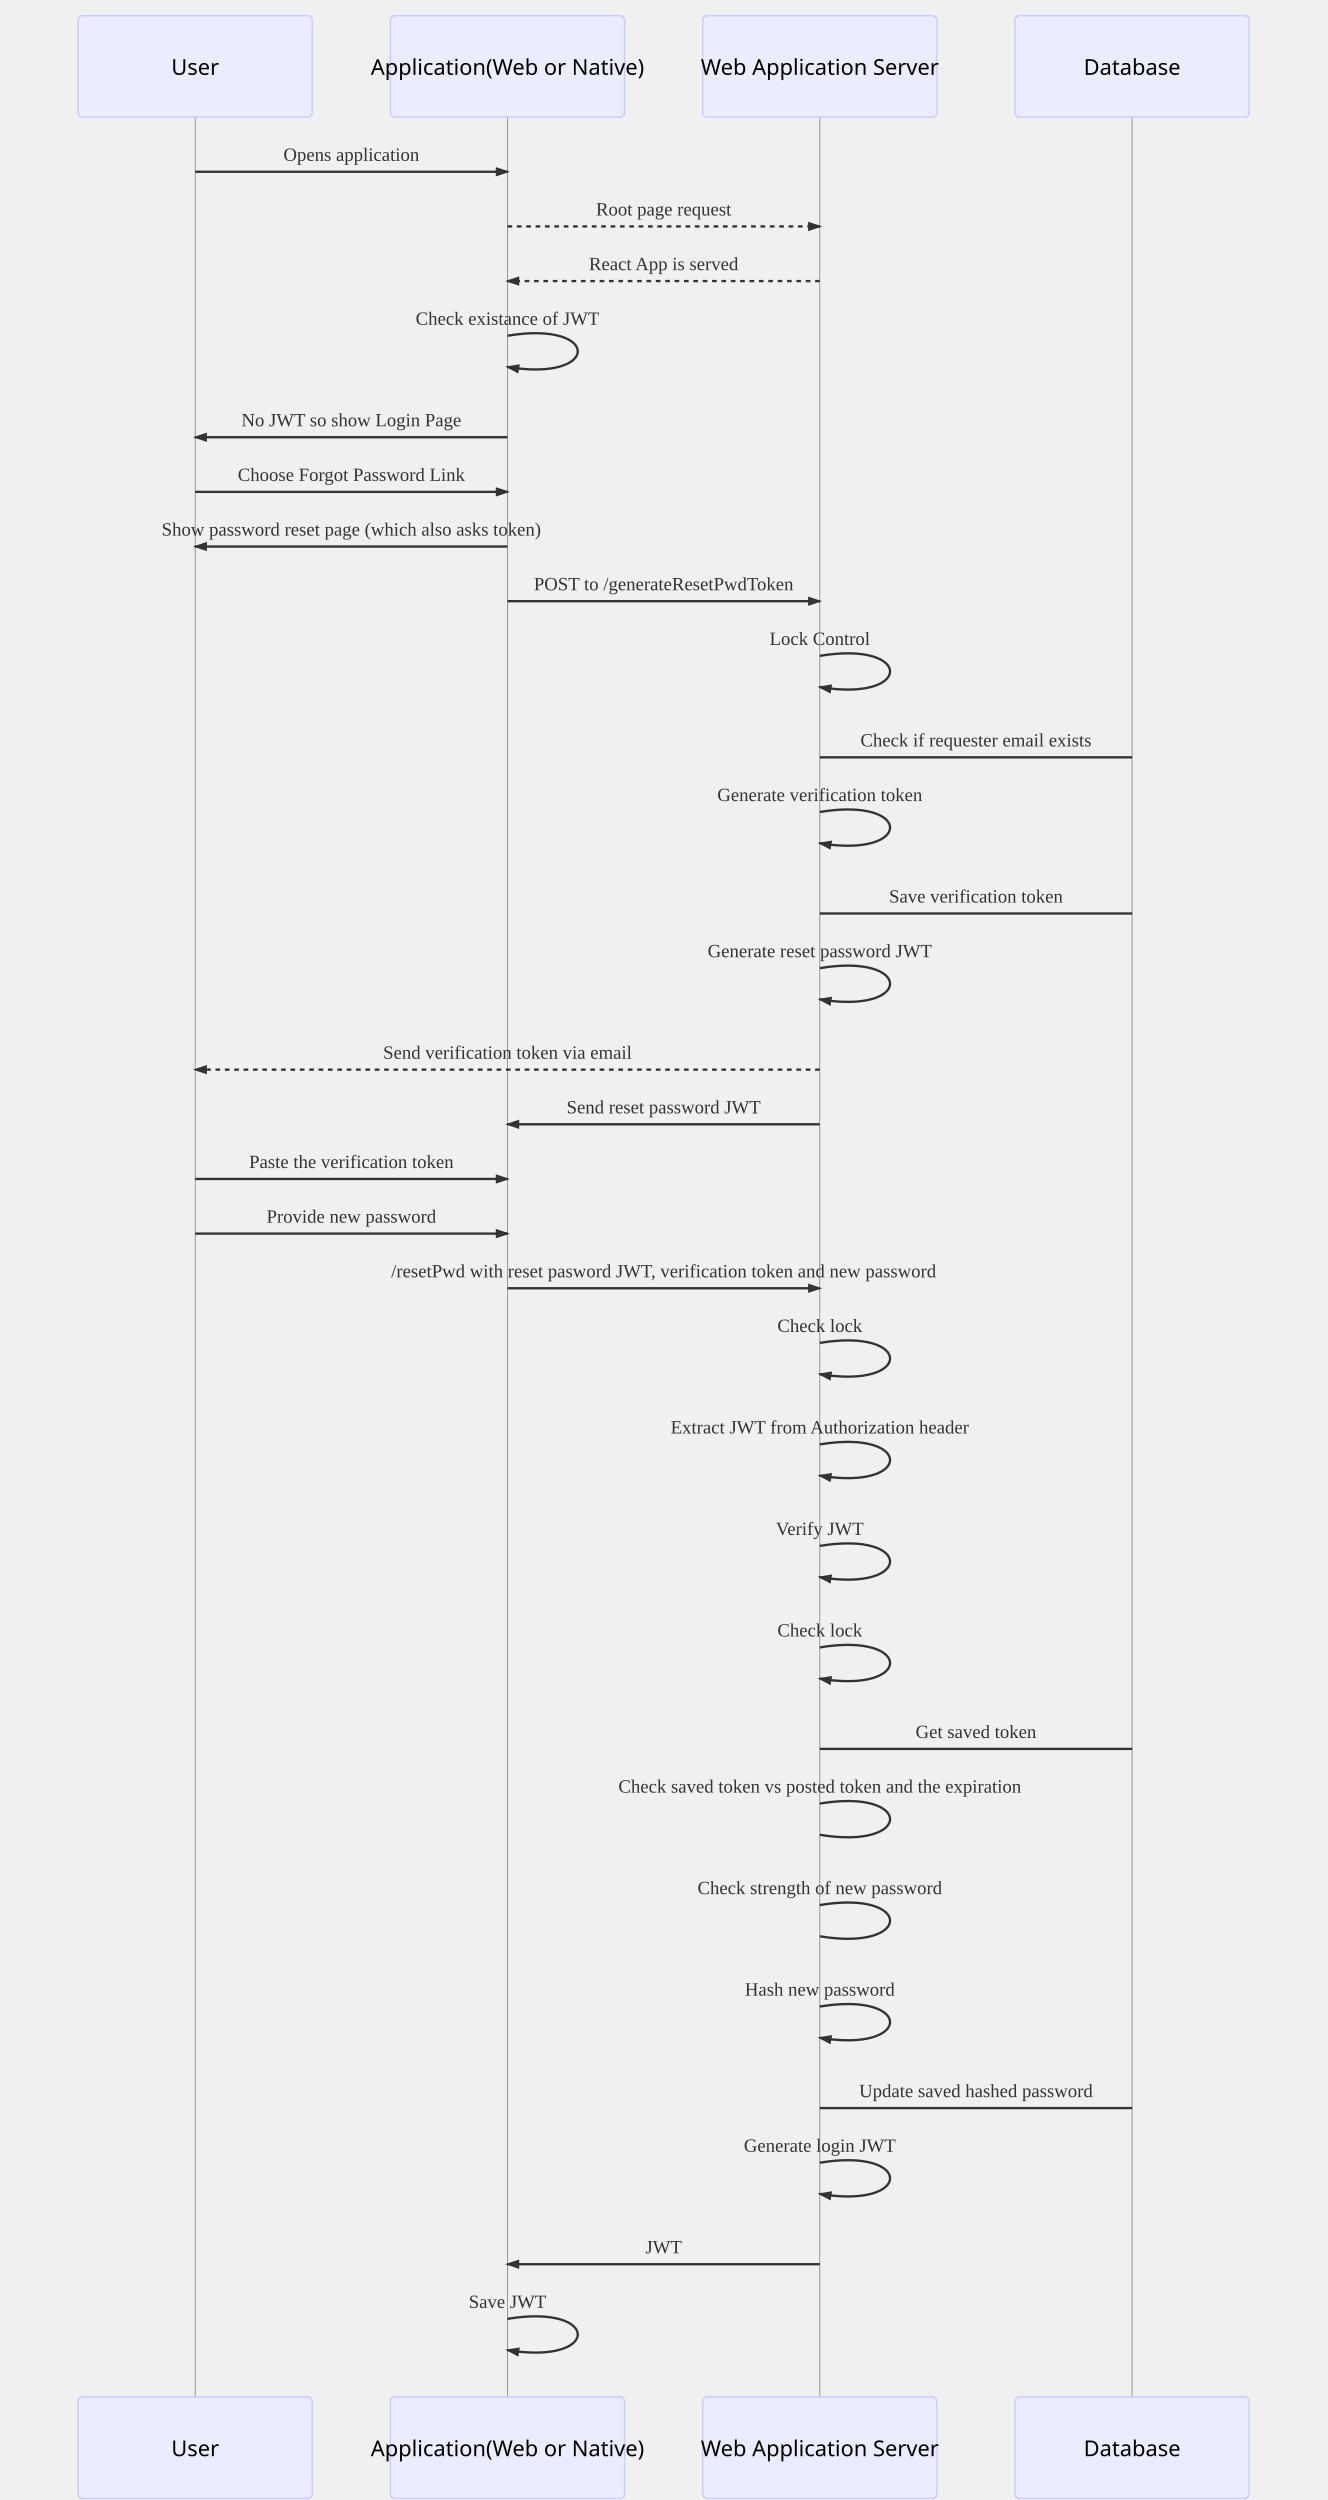
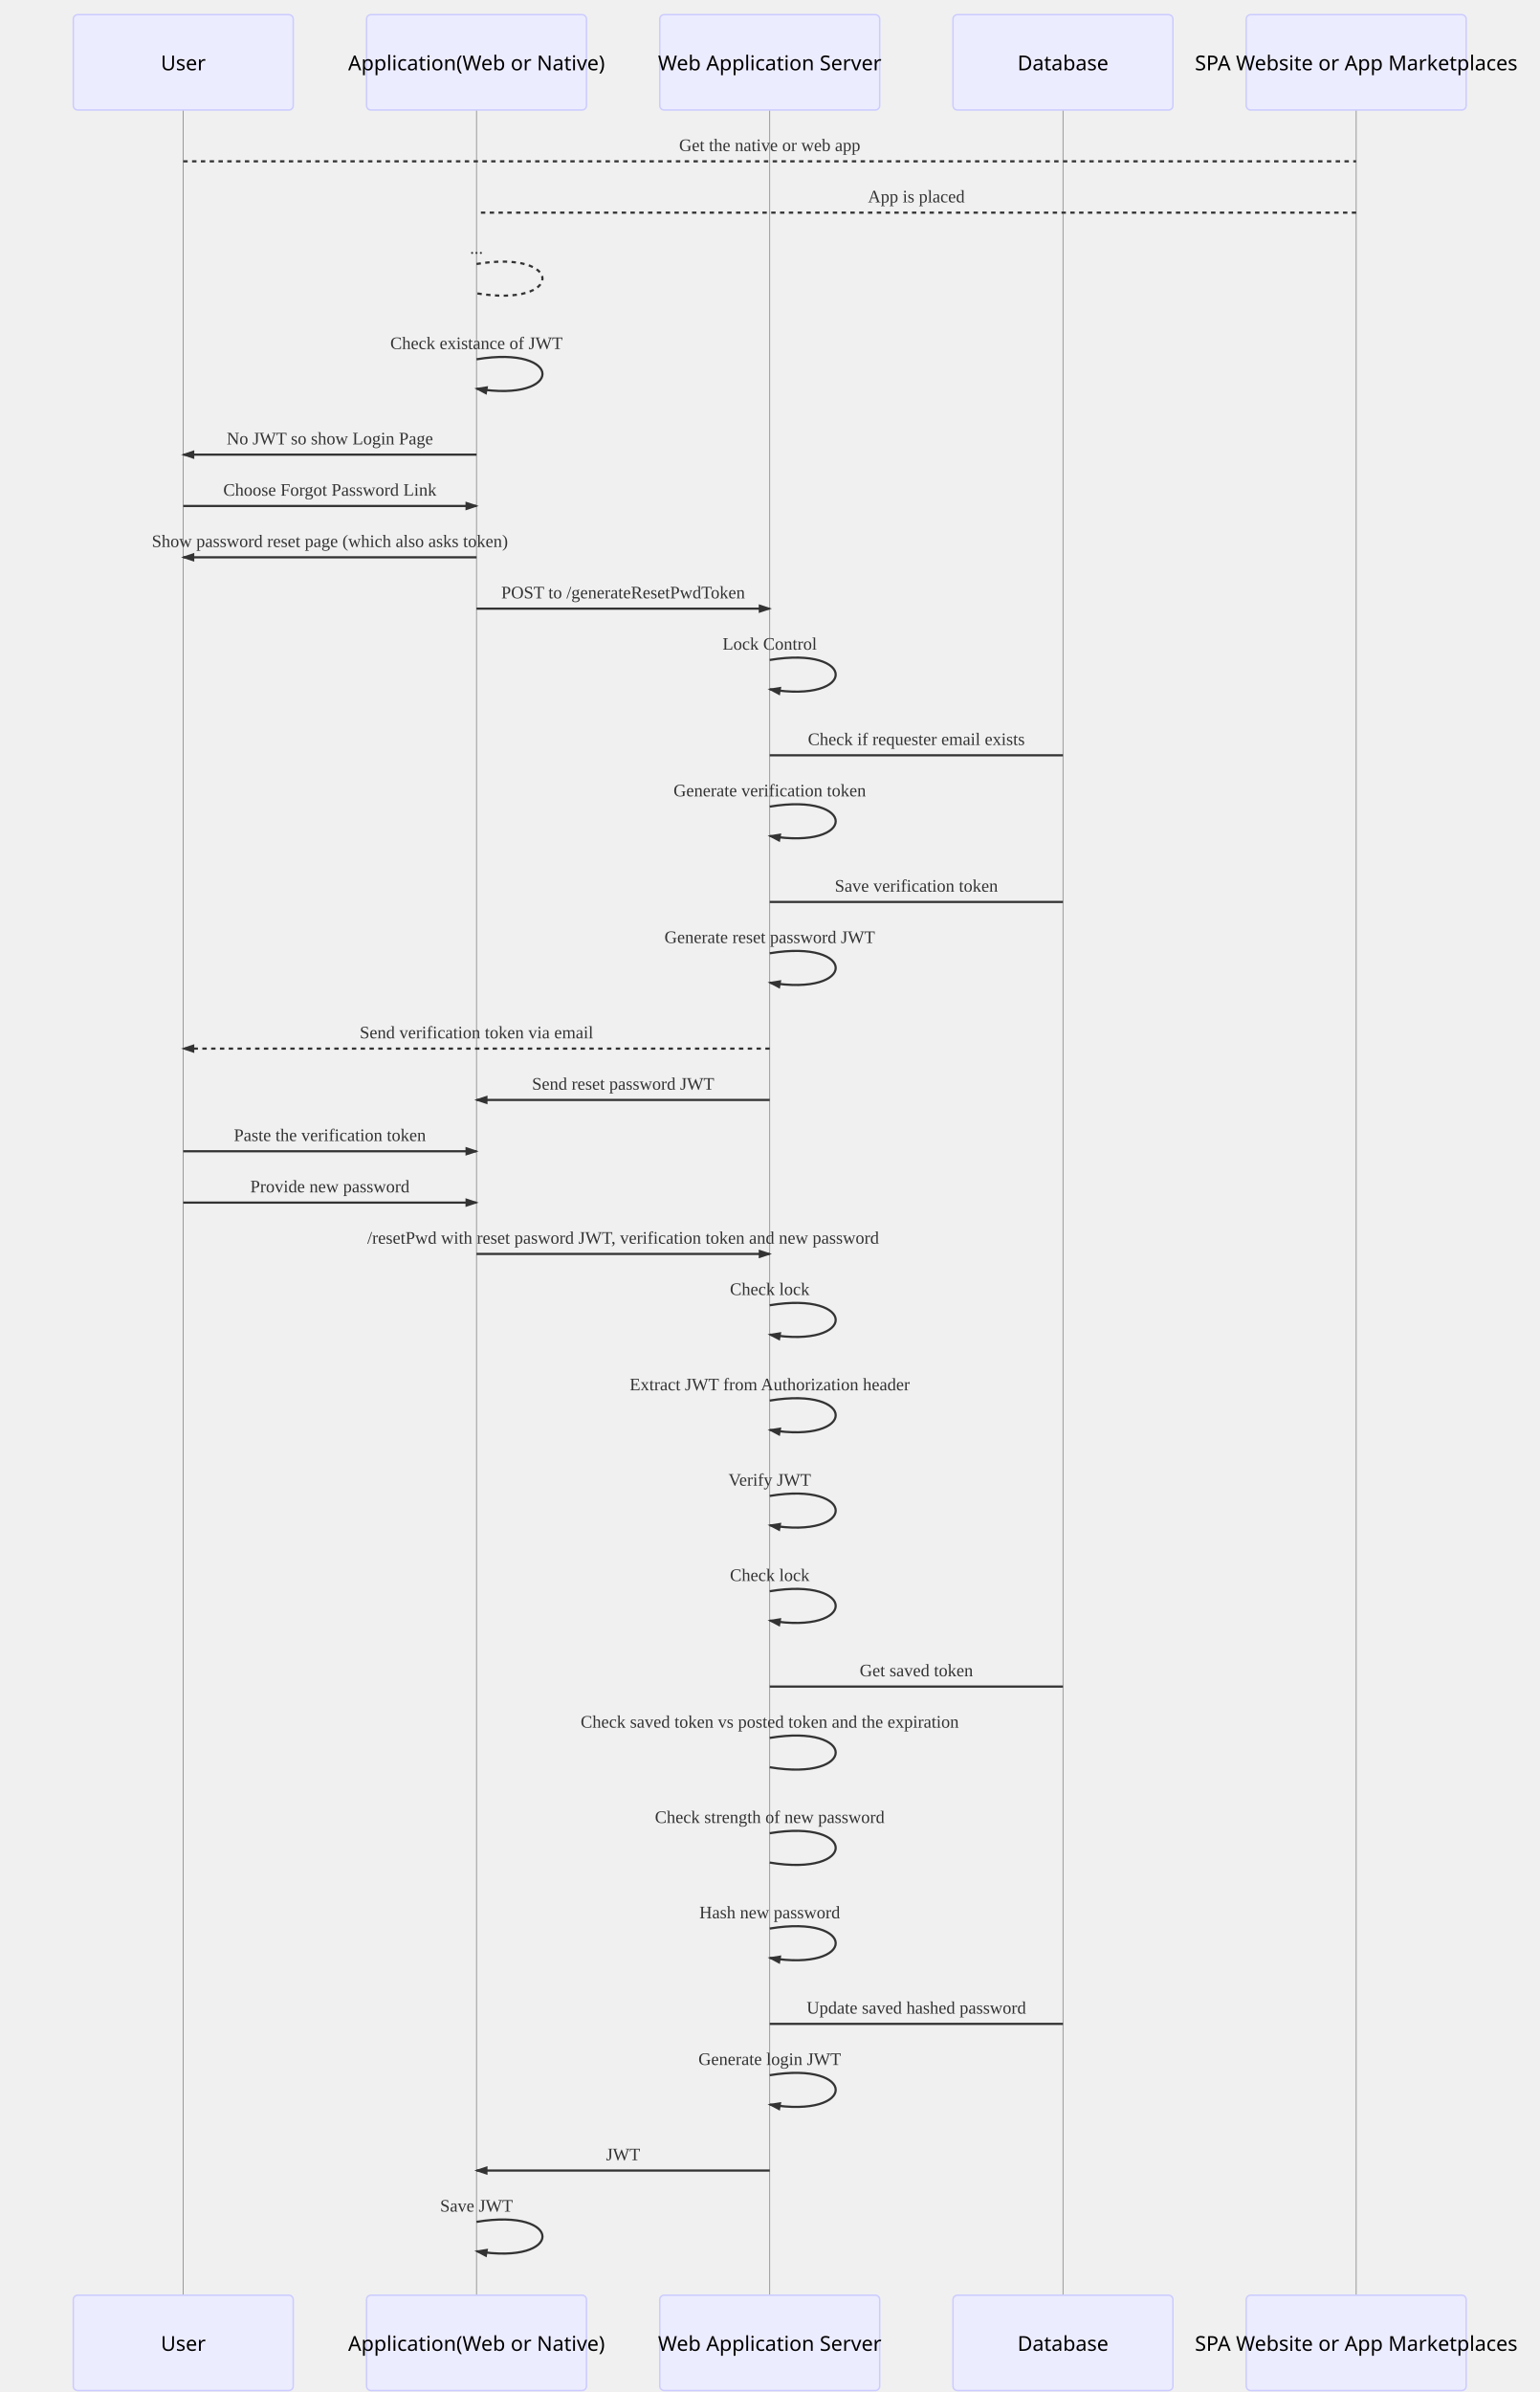
- <svg xmlns="http://www.w3.org/2000/svg" id="mermaid-1548364271336" width="100%" height="100%" style="max-width:850px;" viewBox="-50 -10 850 1601">
+ <svg xmlns="http://www.w3.org/2000/svg" id="mermaid-1548409942494" width="100%" height="100%" style="max-width:1050px;" viewBox="-50 -10 1050 1631">
  <style>


- #mermaid-1548364271336 .label {
+ #mermaid-1548409942494 .label {
  font-family: 'trebuchet ms', verdana, arial;
  color: #333; }

- #mermaid-1548364271336 .node rect,
- #mermaid-1548364271336 .node circle,
- #mermaid-1548364271336 .node ellipse,
- #mermaid-1548364271336 .node polygon {
+ #mermaid-1548409942494 .node rect,
+ #mermaid-1548409942494 .node circle,
+ #mermaid-1548409942494 .node ellipse,
+ #mermaid-1548409942494 .node polygon {
  fill: #ECECFF;
  stroke: #9370DB;
  stroke-width: 1px; }

- #mermaid-1548364271336 .node.clickable {
+ #mermaid-1548409942494 .node.clickable {
  cursor: pointer; }

- #mermaid-1548364271336 .arrowheadPath {
+ #mermaid-1548409942494 .arrowheadPath {
  fill: #333333; }

- #mermaid-1548364271336 .edgePath .path {
+ #mermaid-1548409942494 .edgePath .path {
  stroke: #333333;
  stroke-width: 1.5px; }

- #mermaid-1548364271336 .edgeLabel {
+ #mermaid-1548409942494 .edgeLabel {
  background-color: #e8e8e8; }

- #mermaid-1548364271336 .cluster rect {
+ #mermaid-1548409942494 .cluster rect {
  fill: #ffffde !important;
  stroke: #aaaa33 !important;
  stroke-width: 1px !important; }

- #mermaid-1548364271336 .cluster text {
+ #mermaid-1548409942494 .cluster text {
  fill: #333; }

- #mermaid-1548364271336 div.mermaidTooltip {
+ #mermaid-1548409942494 div.mermaidTooltip {
  position: absolute;
  text-align: center;
  max-width: 200px;
  padding: 2px;
  font-family: 'trebuchet ms', verdana, arial;
  font-size: 12px;
  background: #ffffde;
  border: 1px solid #aaaa33;
  border-radius: 2px;
  pointer-events: none;
  z-index: 100; }

- #mermaid-1548364271336 .actor {
+ #mermaid-1548409942494 .actor {
  stroke: #CCCCFF;
  fill: #ECECFF; }

- #mermaid-1548364271336 text.actor {
+ #mermaid-1548409942494 text.actor {
  fill: black;
  stroke: none; }

- #mermaid-1548364271336 .actor-line {
+ #mermaid-1548409942494 .actor-line {
  stroke: grey; }

- #mermaid-1548364271336 .messageLine0 {
+ #mermaid-1548409942494 .messageLine0 {
  stroke-width: 1.5;
  stroke-dasharray: '2 2';
  stroke: #333; }

- #mermaid-1548364271336 .messageLine1 {
+ #mermaid-1548409942494 .messageLine1 {
  stroke-width: 1.5;
  stroke-dasharray: '2 2';
  stroke: #333; }

- #mermaid-1548364271336 #arrowhead {
+ #mermaid-1548409942494 #arrowhead {
  fill: #333; }

- #mermaid-1548364271336 #crosshead path {
+ #mermaid-1548409942494 #crosshead path {
  fill: #333 !important;
  stroke: #333 !important; }

- #mermaid-1548364271336 .messageText {
+ #mermaid-1548409942494 .messageText {
  fill: #333;
  stroke: none; }

- #mermaid-1548364271336 .labelBox {
+ #mermaid-1548409942494 .labelBox {
  stroke: #CCCCFF;
  fill: #ECECFF; }

- #mermaid-1548364271336 .labelText {
+ #mermaid-1548409942494 .labelText {
  fill: black;
  stroke: none; }

- #mermaid-1548364271336 .loopText {
+ #mermaid-1548409942494 .loopText {
  fill: black;
  stroke: none; }

- #mermaid-1548364271336 .loopLine {
+ #mermaid-1548409942494 .loopLine {
  stroke-width: 2;
  stroke-dasharray: '2 2';
  stroke: #CCCCFF; }

- #mermaid-1548364271336 .note {
+ #mermaid-1548409942494 .note {
  stroke: #aaaa33;
  fill: #fff5ad; }

- #mermaid-1548364271336 .noteText {
+ #mermaid-1548409942494 .noteText {
  fill: black;
  stroke: none;
  font-family: 'trebuchet ms', verdana, arial;
  font-size: 14px; }

- #mermaid-1548364271336 .activation0 {
+ #mermaid-1548409942494 .activation0 {
  fill: #f4f4f4;
  stroke: #666; }

- #mermaid-1548364271336 .activation1 {
+ #mermaid-1548409942494 .activation1 {
  fill: #f4f4f4;
  stroke: #666; }

- #mermaid-1548364271336 .activation2 {
+ #mermaid-1548409942494 .activation2 {
  fill: #f4f4f4;
  stroke: #666; }


- #mermaid-1548364271336 .section {
+ #mermaid-1548409942494 .section {
  stroke: none;
  opacity: 0.2; }

- #mermaid-1548364271336 .section0 {
+ #mermaid-1548409942494 .section0 {
  fill: rgba(102, 102, 255, 0.49); }

- #mermaid-1548364271336 .section2 {
+ #mermaid-1548409942494 .section2 {
  fill: #fff400; }

- #mermaid-1548364271336 .section1,
- #mermaid-1548364271336 .section3 {
+ #mermaid-1548409942494 .section1,
+ #mermaid-1548409942494 .section3 {
  fill: white;
  opacity: 0.2; }

- #mermaid-1548364271336 .sectionTitle0 {
+ #mermaid-1548409942494 .sectionTitle0 {
  fill: #333; }

- #mermaid-1548364271336 .sectionTitle1 {
+ #mermaid-1548409942494 .sectionTitle1 {
  fill: #333; }

- #mermaid-1548364271336 .sectionTitle2 {
+ #mermaid-1548409942494 .sectionTitle2 {
  fill: #333; }

- #mermaid-1548364271336 .sectionTitle3 {
+ #mermaid-1548409942494 .sectionTitle3 {
  fill: #333; }

- #mermaid-1548364271336 .sectionTitle {
+ #mermaid-1548409942494 .sectionTitle {
  text-anchor: start;
  font-size: 11px;
  text-height: 14px; }


- #mermaid-1548364271336 .grid .tick {
+ #mermaid-1548409942494 .grid .tick {
  stroke: lightgrey;
  opacity: 0.3;
  shape-rendering: crispEdges; }

- #mermaid-1548364271336 .grid path {
+ #mermaid-1548409942494 .grid path {
  stroke-width: 0; }


- #mermaid-1548364271336 .today {
+ #mermaid-1548409942494 .today {
  fill: none;
  stroke: red;
  stroke-width: 2px; }



- #mermaid-1548364271336 .task {
+ #mermaid-1548409942494 .task {
  stroke-width: 2; }

- #mermaid-1548364271336 .taskText {
+ #mermaid-1548409942494 .taskText {
  text-anchor: middle;
  font-size: 11px; }

- #mermaid-1548364271336 .taskTextOutsideRight {
+ #mermaid-1548409942494 .taskTextOutsideRight {
  fill: black;
  text-anchor: start;
  font-size: 11px; }

- #mermaid-1548364271336 .taskTextOutsideLeft {
+ #mermaid-1548409942494 .taskTextOutsideLeft {
  fill: black;
  text-anchor: end;
  font-size: 11px; }


- #mermaid-1548364271336 .taskText0,
- #mermaid-1548364271336 .taskText1,
- #mermaid-1548364271336 .taskText2,
- #mermaid-1548364271336 .taskText3 {
+ #mermaid-1548409942494 .taskText0,
+ #mermaid-1548409942494 .taskText1,
+ #mermaid-1548409942494 .taskText2,
+ #mermaid-1548409942494 .taskText3 {
  fill: white; }

- #mermaid-1548364271336 .task0,
- #mermaid-1548364271336 .task1,
- #mermaid-1548364271336 .task2,
- #mermaid-1548364271336 .task3 {
+ #mermaid-1548409942494 .task0,
+ #mermaid-1548409942494 .task1,
+ #mermaid-1548409942494 .task2,
+ #mermaid-1548409942494 .task3 {
  fill: #8a90dd;
  stroke: #534fbc; }

- #mermaid-1548364271336 .taskTextOutside0,
- #mermaid-1548364271336 .taskTextOutside2 {
+ #mermaid-1548409942494 .taskTextOutside0,
+ #mermaid-1548409942494 .taskTextOutside2 {
  fill: black; }

- #mermaid-1548364271336 .taskTextOutside1,
- #mermaid-1548364271336 .taskTextOutside3 {
+ #mermaid-1548409942494 .taskTextOutside1,
+ #mermaid-1548409942494 .taskTextOutside3 {
  fill: black; }


- #mermaid-1548364271336 .active0,
- #mermaid-1548364271336 .active1,
- #mermaid-1548364271336 .active2,
- #mermaid-1548364271336 .active3 {
+ #mermaid-1548409942494 .active0,
+ #mermaid-1548409942494 .active1,
+ #mermaid-1548409942494 .active2,
+ #mermaid-1548409942494 .active3 {
  fill: #bfc7ff;
  stroke: #534fbc; }

- #mermaid-1548364271336 .activeText0,
- #mermaid-1548364271336 .activeText1,
- #mermaid-1548364271336 .activeText2,
- #mermaid-1548364271336 .activeText3 {
+ #mermaid-1548409942494 .activeText0,
+ #mermaid-1548409942494 .activeText1,
+ #mermaid-1548409942494 .activeText2,
+ #mermaid-1548409942494 .activeText3 {
  fill: black !important; }


- #mermaid-1548364271336 .done0,
- #mermaid-1548364271336 .done1,
- #mermaid-1548364271336 .done2,
- #mermaid-1548364271336 .done3 {
+ #mermaid-1548409942494 .done0,
+ #mermaid-1548409942494 .done1,
+ #mermaid-1548409942494 .done2,
+ #mermaid-1548409942494 .done3 {
  stroke: grey;
  fill: lightgrey;
  stroke-width: 2; }

- #mermaid-1548364271336 .doneText0,
- #mermaid-1548364271336 .doneText1,
- #mermaid-1548364271336 .doneText2,
- #mermaid-1548364271336 .doneText3 {
+ #mermaid-1548409942494 .doneText0,
+ #mermaid-1548409942494 .doneText1,
+ #mermaid-1548409942494 .doneText2,
+ #mermaid-1548409942494 .doneText3 {
  fill: black !important; }


- #mermaid-1548364271336 .crit0,
- #mermaid-1548364271336 .crit1,
- #mermaid-1548364271336 .crit2,
- #mermaid-1548364271336 .crit3 {
+ #mermaid-1548409942494 .crit0,
+ #mermaid-1548409942494 .crit1,
+ #mermaid-1548409942494 .crit2,
+ #mermaid-1548409942494 .crit3 {
  stroke: #ff8888;
  fill: red;
  stroke-width: 2; }

- #mermaid-1548364271336 .activeCrit0,
- #mermaid-1548364271336 .activeCrit1,
- #mermaid-1548364271336 .activeCrit2,
- #mermaid-1548364271336 .activeCrit3 {
+ #mermaid-1548409942494 .activeCrit0,
+ #mermaid-1548409942494 .activeCrit1,
+ #mermaid-1548409942494 .activeCrit2,
+ #mermaid-1548409942494 .activeCrit3 {
  stroke: #ff8888;
  fill: #bfc7ff;
  stroke-width: 2; }

- #mermaid-1548364271336 .doneCrit0,
- #mermaid-1548364271336 .doneCrit1,
- #mermaid-1548364271336 .doneCrit2,
- #mermaid-1548364271336 .doneCrit3 {
+ #mermaid-1548409942494 .doneCrit0,
+ #mermaid-1548409942494 .doneCrit1,
+ #mermaid-1548409942494 .doneCrit2,
+ #mermaid-1548409942494 .doneCrit3 {
  stroke: #ff8888;
  fill: lightgrey;
  stroke-width: 2;
  cursor: pointer;
  shape-rendering: crispEdges; }

- #mermaid-1548364271336 .doneCritText0,
- #mermaid-1548364271336 .doneCritText1,
- #mermaid-1548364271336 .doneCritText2,
- #mermaid-1548364271336 .doneCritText3 {
+ #mermaid-1548409942494 .doneCritText0,
+ #mermaid-1548409942494 .doneCritText1,
+ #mermaid-1548409942494 .doneCritText2,
+ #mermaid-1548409942494 .doneCritText3 {
  fill: black !important; }

- #mermaid-1548364271336 .activeCritText0,
- #mermaid-1548364271336 .activeCritText1,
- #mermaid-1548364271336 .activeCritText2,
- #mermaid-1548364271336 .activeCritText3 {
+ #mermaid-1548409942494 .activeCritText0,
+ #mermaid-1548409942494 .activeCritText1,
+ #mermaid-1548409942494 .activeCritText2,
+ #mermaid-1548409942494 .activeCritText3 {
  fill: black !important; }

- #mermaid-1548364271336 .titleText {
+ #mermaid-1548409942494 .titleText {
  text-anchor: middle;
  font-size: 18px;
  fill: black; }

- #mermaid-1548364271336 g.classGroup text {
+ #mermaid-1548409942494 g.classGroup text {
  fill: #9370DB;
  stroke: none;
  font-family: 'trebuchet ms', verdana, arial;
  font-size: 10px; }

- #mermaid-1548364271336 g.classGroup rect {
+ #mermaid-1548409942494 g.classGroup rect {
  fill: #ECECFF;
  stroke: #9370DB; }

- #mermaid-1548364271336 g.classGroup line {
-   stroke: #9370DB;
-   stroke-width: 1; }
- 
- #mermaid-1548364271336 .classLabel .box {
+ #mermaid-1548409942494 g.classGroup line {
+   stroke: #9370DB;
+   stroke-width: 1; }
+ 
+ #mermaid-1548409942494 .classLabel .box {
  stroke: none;
  stroke-width: 0;
  fill: #ECECFF;
  opacity: 0.5; }

- #mermaid-1548364271336 .classLabel .label {
+ #mermaid-1548409942494 .classLabel .label {
  fill: #9370DB;
  font-size: 10px; }

- #mermaid-1548364271336 .relation {
+ #mermaid-1548409942494 .relation {
  stroke: #9370DB;
  stroke-width: 1;
  fill: none; }

- #mermaid-1548364271336 #compositionStart {
-   fill: #9370DB;
-   stroke: #9370DB;
-   stroke-width: 1; }
- 
- #mermaid-1548364271336 #compositionEnd {
-   fill: #9370DB;
-   stroke: #9370DB;
-   stroke-width: 1; }
- 
- #mermaid-1548364271336 #aggregationStart {
+ #mermaid-1548409942494 #compositionStart {
+   fill: #9370DB;
+   stroke: #9370DB;
+   stroke-width: 1; }
+ 
+ #mermaid-1548409942494 #compositionEnd {
+   fill: #9370DB;
+   stroke: #9370DB;
+   stroke-width: 1; }
+ 
+ #mermaid-1548409942494 #aggregationStart {
  fill: #ECECFF;
  stroke: #9370DB;
  stroke-width: 1; }

- #mermaid-1548364271336 #aggregationEnd {
+ #mermaid-1548409942494 #aggregationEnd {
  fill: #ECECFF;
  stroke: #9370DB;
  stroke-width: 1; }

- #mermaid-1548364271336 #dependencyStart {
-   fill: #9370DB;
-   stroke: #9370DB;
-   stroke-width: 1; }
- 
- #mermaid-1548364271336 #dependencyEnd {
-   fill: #9370DB;
-   stroke: #9370DB;
-   stroke-width: 1; }
- 
- #mermaid-1548364271336 #extensionStart {
-   fill: #9370DB;
-   stroke: #9370DB;
-   stroke-width: 1; }
- 
- #mermaid-1548364271336 #extensionEnd {
-   fill: #9370DB;
-   stroke: #9370DB;
-   stroke-width: 1; }
- 
- #mermaid-1548364271336 .commit-id,
- #mermaid-1548364271336 .commit-msg,
- #mermaid-1548364271336 .branch-label {
+ #mermaid-1548409942494 #dependencyStart {
+   fill: #9370DB;
+   stroke: #9370DB;
+   stroke-width: 1; }
+ 
+ #mermaid-1548409942494 #dependencyEnd {
+   fill: #9370DB;
+   stroke: #9370DB;
+   stroke-width: 1; }
+ 
+ #mermaid-1548409942494 #extensionStart {
+   fill: #9370DB;
+   stroke: #9370DB;
+   stroke-width: 1; }
+ 
+ #mermaid-1548409942494 #extensionEnd {
+   fill: #9370DB;
+   stroke: #9370DB;
+   stroke-width: 1; }
+ 
+ #mermaid-1548409942494 .commit-id,
+ #mermaid-1548409942494 .commit-msg,
+ #mermaid-1548409942494 .branch-label {
  fill: lightgrey;
  color: lightgrey; }
</style>
-   <style>#mermaid-1548364271336 {
+   <style>#mermaid-1548409942494 {
    color: rgba(0, 0, 0, 0.65);
    font: ;
  }</style>
  <g />
  <g>
-     <line id="actor32" x1="75" y1="5" x2="75" y2="1590" class="actor-line" stroke-width="0.5px" stroke="#999" />
+     <line id="actor9" x1="75" y1="5" x2="75" y2="1620" class="actor-line" stroke-width="0.5px" stroke="#999" />
    <rect x="0" y="0" fill="#eaeaea" stroke="#666" width="150" height="65" rx="3" ry="3" class="actor" />
    <text x="75" y="32.5" dominant-baseline="central" alignment-baseline="central" class="actor" style="text-anchor: middle; font-size: 14px; font-family: Open-Sans, sans-serif;">
      <tspan x="75" dy="0">User</tspan>
    </text>
  </g>
  <g>
-     <line id="actor33" x1="275" y1="5" x2="275" y2="1590" class="actor-line" stroke-width="0.5px" stroke="#999" />
+     <line id="actor10" x1="275" y1="5" x2="275" y2="1620" class="actor-line" stroke-width="0.5px" stroke="#999" />
    <rect x="200" y="0" fill="#eaeaea" stroke="#666" width="150" height="65" rx="3" ry="3" class="actor" />
    <text x="275" y="32.5" dominant-baseline="central" alignment-baseline="central" class="actor" style="text-anchor: middle; font-size: 14px; font-family: Open-Sans, sans-serif;">
      <tspan x="275" dy="0">Application(Web or Native)</tspan>
    </text>
  </g>
  <g>
-     <line id="actor34" x1="475" y1="5" x2="475" y2="1590" class="actor-line" stroke-width="0.5px" stroke="#999" />
+     <line id="actor11" x1="475" y1="5" x2="475" y2="1620" class="actor-line" stroke-width="0.5px" stroke="#999" />
    <rect x="400" y="0" fill="#eaeaea" stroke="#666" width="150" height="65" rx="3" ry="3" class="actor" />
    <text x="475" y="32.5" dominant-baseline="central" alignment-baseline="central" class="actor" style="text-anchor: middle; font-size: 14px; font-family: Open-Sans, sans-serif;">
      <tspan x="475" dy="0">Web Application Server</tspan>
    </text>
  </g>
  <g>
-     <line id="actor35" x1="675" y1="5" x2="675" y2="1590" class="actor-line" stroke-width="0.5px" stroke="#999" />
+     <line id="actor12" x1="675" y1="5" x2="675" y2="1620" class="actor-line" stroke-width="0.5px" stroke="#999" />
    <rect x="600" y="0" fill="#eaeaea" stroke="#666" width="150" height="65" rx="3" ry="3" class="actor" />
    <text x="675" y="32.5" dominant-baseline="central" alignment-baseline="central" class="actor" style="text-anchor: middle; font-size: 14px; font-family: Open-Sans, sans-serif;">
      <tspan x="675" dy="0">Database</tspan>
+     </text>
+   </g>
+   <g>
+     <line id="actor13" x1="875" y1="5" x2="875" y2="1620" class="actor-line" stroke-width="0.5px" stroke="#999" />
+     <rect x="800" y="0" fill="#eaeaea" stroke="#666" width="150" height="65" rx="3" ry="3" class="actor" />
+     <text x="875" y="32.5" dominant-baseline="central" alignment-baseline="central" class="actor" style="text-anchor: middle; font-size: 14px; font-family: Open-Sans, sans-serif;">
+       <tspan x="875" dy="0">SPA Website or App Marketplaces</tspan>
    </text>
  </g>
  <defs>
    <marker id="arrowhead" refX="5" refY="2" markerWidth="6" markerHeight="4" orient="auto">
      <path d="M 0,0 V 4 L6,2 Z" />
    </marker>
  </defs>
  <defs>
    <marker id="crosshead" markerWidth="15" markerHeight="8" orient="auto" refX="16" refY="4">
      <path fill="black" stroke="#000000" stroke-width="1px" d="M 9,2 V 6 L16,4 Z" style="stroke-dasharray: 0, 0;" />
      <path fill="none" stroke="#000000" stroke-width="1px" d="M 0,1 L 6,7 M 6,1 L 0,7" style="stroke-dasharray: 0, 0;" />
    </marker>
  </defs>
  <g>
-     <text x="175" y="93" class="messageText" style="text-anchor: middle;">Opens application</text>
-     <line x1="75" y1="100" x2="275" y2="100" class="messageLine0" stroke-width="2" stroke="black" marker-end="url(#arrowhead)" style="fill: none;" />
-   </g>
-   <g>
-     <text x="375" y="128" class="messageText" style="text-anchor: middle;">Root page request</text>
-     <line x1="275" y1="135" x2="475" y2="135" class="messageLine1" stroke-width="2" stroke="black" marker-end="url(#arrowhead)" style="stroke-dasharray: 3, 3; fill: none;" />
-   </g>
-   <g>
-     <text x="375" y="163" class="messageText" style="text-anchor: middle;">React App is served</text>
-     <line x1="475" y1="170" x2="275" y2="170" class="messageLine1" stroke-width="2" stroke="black" marker-end="url(#arrowhead)" style="stroke-dasharray: 3, 3; fill: none;" />
-   </g>
-   <g>
-     <text x="275" y="198" class="messageText" style="text-anchor: middle;">Check existance of JWT</text>
-     <path d="M 275,205 C 335,195 335,235 275,225" class="messageLine0" stroke-width="2" stroke="black" marker-end="url(#arrowhead)" style="fill: none;" />
-   </g>
-   <g>
-     <text x="175" y="263" class="messageText" style="text-anchor: middle;">No JWT so show Login Page</text>
-     <line x1="275" y1="270" x2="75" y2="270" class="messageLine0" stroke-width="2" stroke="black" marker-end="url(#arrowhead)" style="fill: none;" />
-   </g>
-   <g>
-     <text x="175" y="298" class="messageText" style="text-anchor: middle;">Choose Forgot Password Link</text>
-     <line x1="75" y1="305" x2="275" y2="305" class="messageLine0" stroke-width="2" stroke="black" marker-end="url(#arrowhead)" style="fill: none;" />
-   </g>
-   <g>
-     <text x="175" y="333" class="messageText" style="text-anchor: middle;">Show password reset page (which also asks token)</text>
-     <line x1="275" y1="340" x2="75" y2="340" class="messageLine0" stroke-width="2" stroke="black" marker-end="url(#arrowhead)" style="fill: none;" />
-   </g>
-   <g>
-     <text x="375" y="368" class="messageText" style="text-anchor: middle;">POST to /generateResetPwdToken</text>
-     <line x1="275" y1="375" x2="475" y2="375" class="messageLine0" stroke-width="2" stroke="black" marker-end="url(#arrowhead)" style="fill: none;" />
-   </g>
-   <g>
-     <text x="475" y="403" class="messageText" style="text-anchor: middle;">Lock Control</text>
-     <path d="M 475,410 C 535,400 535,440 475,430" class="messageLine0" stroke-width="2" stroke="black" marker-end="url(#arrowhead)" style="fill: none;" />
-   </g>
-   <g>
-     <text x="575" y="468" class="messageText" style="text-anchor: middle;">Check if requester email exists</text>
-     <line x1="475" y1="475" x2="675" y2="475" class="messageLine0" stroke-width="2" stroke="black" style="fill: none;" />
-   </g>
-   <g>
-     <text x="475" y="503" class="messageText" style="text-anchor: middle;">Generate verification token</text>
-     <path d="M 475,510 C 535,500 535,540 475,530" class="messageLine0" stroke-width="2" stroke="black" marker-end="url(#arrowhead)" style="fill: none;" />
-   </g>
-   <g>
-     <text x="575" y="568" class="messageText" style="text-anchor: middle;">Save verification token</text>
-     <line x1="475" y1="575" x2="675" y2="575" class="messageLine0" stroke-width="2" stroke="black" style="fill: none;" />
-   </g>
-   <g>
-     <text x="475" y="603" class="messageText" style="text-anchor: middle;">Generate reset password JWT</text>
-     <path d="M 475,610 C 535,600 535,640 475,630" class="messageLine0" stroke-width="2" stroke="black" marker-end="url(#arrowhead)" style="fill: none;" />
-   </g>
-   <g>
-     <text x="275" y="668" class="messageText" style="text-anchor: middle;">Send verification token via email</text>
-     <line x1="475" y1="675" x2="75" y2="675" class="messageLine1" stroke-width="2" stroke="black" marker-end="url(#arrowhead)" style="stroke-dasharray: 3, 3; fill: none;" />
-   </g>
-   <g>
-     <text x="375" y="703" class="messageText" style="text-anchor: middle;">Send reset password JWT</text>
-     <line x1="475" y1="710" x2="275" y2="710" class="messageLine0" stroke-width="2" stroke="black" marker-end="url(#arrowhead)" style="fill: none;" />
-   </g>
-   <g>
-     <text x="175" y="738" class="messageText" style="text-anchor: middle;">Paste the verification token</text>
-     <line x1="75" y1="745" x2="275" y2="745" class="messageLine0" stroke-width="2" stroke="black" marker-end="url(#arrowhead)" style="fill: none;" />
-   </g>
-   <g>
-     <text x="175" y="773" class="messageText" style="text-anchor: middle;">Provide new password</text>
-     <line x1="75" y1="780" x2="275" y2="780" class="messageLine0" stroke-width="2" stroke="black" marker-end="url(#arrowhead)" style="fill: none;" />
-   </g>
-   <g>
-     <text x="375" y="808" class="messageText" style="text-anchor: middle;">/resetPwd with reset pasword JWT, verification token and new password</text>
-     <line x1="275" y1="815" x2="475" y2="815" class="messageLine0" stroke-width="2" stroke="black" marker-end="url(#arrowhead)" style="fill: none;" />
-   </g>
-   <g>
-     <text x="475" y="843" class="messageText" style="text-anchor: middle;">Check lock</text>
-     <path d="M 475,850 C 535,840 535,880 475,870" class="messageLine0" stroke-width="2" stroke="black" marker-end="url(#arrowhead)" style="fill: none;" />
-   </g>
-   <g>
-     <text x="475" y="908" class="messageText" style="text-anchor: middle;">Extract JWT from Authorization header</text>
-     <path d="M 475,915 C 535,905 535,945 475,935" class="messageLine0" stroke-width="2" stroke="black" marker-end="url(#arrowhead)" style="fill: none;" />
-   </g>
-   <g>
-     <text x="475" y="973" class="messageText" style="text-anchor: middle;">Verify JWT</text>
-     <path d="M 475,980 C 535,970 535,1010 475,1000" class="messageLine0" stroke-width="2" stroke="black" marker-end="url(#arrowhead)" style="fill: none;" />
-   </g>
-   <g>
-     <text x="475" y="1038" class="messageText" style="text-anchor: middle;">Check lock</text>
-     <path d="M 475,1045 C 535,1035 535,1075 475,1065" class="messageLine0" stroke-width="2" stroke="black" marker-end="url(#arrowhead)" style="fill: none;" />
-   </g>
-   <g>
-     <text x="575" y="1103" class="messageText" style="text-anchor: middle;">Get saved token</text>
-     <line x1="475" y1="1110" x2="675" y2="1110" class="messageLine0" stroke-width="2" stroke="black" style="fill: none;" />
-   </g>
-   <g>
-     <text x="475" y="1138" class="messageText" style="text-anchor: middle;">Check saved token vs posted token and the expiration</text>
-     <path d="M 475,1145 C 535,1135 535,1175 475,1165" class="messageLine0" stroke-width="2" stroke="black" style="fill: none;" />
-   </g>
-   <g>
-     <text x="475" y="1203" class="messageText" style="text-anchor: middle;">Check strength of new password</text>
-     <path d="M 475,1210 C 535,1200 535,1240 475,1230" class="messageLine0" stroke-width="2" stroke="black" style="fill: none;" />
-   </g>
-   <g>
-     <text x="475" y="1268" class="messageText" style="text-anchor: middle;">Hash new password</text>
-     <path d="M 475,1275 C 535,1265 535,1305 475,1295" class="messageLine0" stroke-width="2" stroke="black" marker-end="url(#arrowhead)" style="fill: none;" />
-   </g>
-   <g>
-     <text x="575" y="1333" class="messageText" style="text-anchor: middle;">Update saved hashed password</text>
-     <line x1="475" y1="1340" x2="675" y2="1340" class="messageLine0" stroke-width="2" stroke="black" style="fill: none;" />
-   </g>
-   <g>
-     <text x="475" y="1368" class="messageText" style="text-anchor: middle;">Generate login JWT</text>
-     <path d="M 475,1375 C 535,1365 535,1405 475,1395" class="messageLine0" stroke-width="2" stroke="black" marker-end="url(#arrowhead)" style="fill: none;" />
-   </g>
-   <g>
-     <text x="375" y="1433" class="messageText" style="text-anchor: middle;">JWT</text>
-     <line x1="475" y1="1440" x2="275" y2="1440" class="messageLine0" stroke-width="2" stroke="black" marker-end="url(#arrowhead)" style="fill: none;" />
-   </g>
-   <g>
-     <text x="275" y="1468" class="messageText" style="text-anchor: middle;">Save JWT</text>
-     <path d="M 275,1475 C 335,1465 335,1505 275,1495" class="messageLine0" stroke-width="2" stroke="black" marker-end="url(#arrowhead)" style="fill: none;" />
-   </g>
-   <g>
-     <rect x="0" y="1525" fill="#eaeaea" stroke="#666" width="150" height="65" rx="3" ry="3" class="actor" />
-     <text x="75" y="1557.5" dominant-baseline="central" alignment-baseline="central" class="actor" style="text-anchor: middle; font-size: 14px; font-family: Open-Sans, sans-serif;">
+     <text x="475" y="93" class="messageText" style="text-anchor: middle;">Get the native or web app</text>
+     <line x1="75" y1="100" x2="875" y2="100" class="messageLine1" stroke-width="2" stroke="black" style="stroke-dasharray: 3, 3; fill: none;" />
+   </g>
+   <g>
+     <text x="575" y="128" class="messageText" style="text-anchor: middle;">App is placed</text>
+     <line x1="875" y1="135" x2="275" y2="135" class="messageLine1" stroke-width="2" stroke="black" style="stroke-dasharray: 3, 3; fill: none;" />
+   </g>
+   <g>
+     <text x="275" y="163" class="messageText" style="text-anchor: middle;">...</text>
+     <path d="M 275,170 C 335,160 335,200 275,190" class="messageLine1" stroke-width="2" stroke="black" style="stroke-dasharray: 3, 3; fill: none;" />
+   </g>
+   <g>
+     <text x="275" y="228" class="messageText" style="text-anchor: middle;">Check existance of JWT</text>
+     <path d="M 275,235 C 335,225 335,265 275,255" class="messageLine0" stroke-width="2" stroke="black" marker-end="url(#arrowhead)" style="fill: none;" />
+   </g>
+   <g>
+     <text x="175" y="293" class="messageText" style="text-anchor: middle;">No JWT so show Login Page</text>
+     <line x1="275" y1="300" x2="75" y2="300" class="messageLine0" stroke-width="2" stroke="black" marker-end="url(#arrowhead)" style="fill: none;" />
+   </g>
+   <g>
+     <text x="175" y="328" class="messageText" style="text-anchor: middle;">Choose Forgot Password Link</text>
+     <line x1="75" y1="335" x2="275" y2="335" class="messageLine0" stroke-width="2" stroke="black" marker-end="url(#arrowhead)" style="fill: none;" />
+   </g>
+   <g>
+     <text x="175" y="363" class="messageText" style="text-anchor: middle;">Show password reset page (which also asks token)</text>
+     <line x1="275" y1="370" x2="75" y2="370" class="messageLine0" stroke-width="2" stroke="black" marker-end="url(#arrowhead)" style="fill: none;" />
+   </g>
+   <g>
+     <text x="375" y="398" class="messageText" style="text-anchor: middle;">POST to /generateResetPwdToken</text>
+     <line x1="275" y1="405" x2="475" y2="405" class="messageLine0" stroke-width="2" stroke="black" marker-end="url(#arrowhead)" style="fill: none;" />
+   </g>
+   <g>
+     <text x="475" y="433" class="messageText" style="text-anchor: middle;">Lock Control</text>
+     <path d="M 475,440 C 535,430 535,470 475,460" class="messageLine0" stroke-width="2" stroke="black" marker-end="url(#arrowhead)" style="fill: none;" />
+   </g>
+   <g>
+     <text x="575" y="498" class="messageText" style="text-anchor: middle;">Check if requester email exists</text>
+     <line x1="475" y1="505" x2="675" y2="505" class="messageLine0" stroke-width="2" stroke="black" style="fill: none;" />
+   </g>
+   <g>
+     <text x="475" y="533" class="messageText" style="text-anchor: middle;">Generate verification token</text>
+     <path d="M 475,540 C 535,530 535,570 475,560" class="messageLine0" stroke-width="2" stroke="black" marker-end="url(#arrowhead)" style="fill: none;" />
+   </g>
+   <g>
+     <text x="575" y="598" class="messageText" style="text-anchor: middle;">Save verification token</text>
+     <line x1="475" y1="605" x2="675" y2="605" class="messageLine0" stroke-width="2" stroke="black" style="fill: none;" />
+   </g>
+   <g>
+     <text x="475" y="633" class="messageText" style="text-anchor: middle;">Generate reset password JWT</text>
+     <path d="M 475,640 C 535,630 535,670 475,660" class="messageLine0" stroke-width="2" stroke="black" marker-end="url(#arrowhead)" style="fill: none;" />
+   </g>
+   <g>
+     <text x="275" y="698" class="messageText" style="text-anchor: middle;">Send verification token via email</text>
+     <line x1="475" y1="705" x2="75" y2="705" class="messageLine1" stroke-width="2" stroke="black" marker-end="url(#arrowhead)" style="stroke-dasharray: 3, 3; fill: none;" />
+   </g>
+   <g>
+     <text x="375" y="733" class="messageText" style="text-anchor: middle;">Send reset password JWT</text>
+     <line x1="475" y1="740" x2="275" y2="740" class="messageLine0" stroke-width="2" stroke="black" marker-end="url(#arrowhead)" style="fill: none;" />
+   </g>
+   <g>
+     <text x="175" y="768" class="messageText" style="text-anchor: middle;">Paste the verification token</text>
+     <line x1="75" y1="775" x2="275" y2="775" class="messageLine0" stroke-width="2" stroke="black" marker-end="url(#arrowhead)" style="fill: none;" />
+   </g>
+   <g>
+     <text x="175" y="803" class="messageText" style="text-anchor: middle;">Provide new password</text>
+     <line x1="75" y1="810" x2="275" y2="810" class="messageLine0" stroke-width="2" stroke="black" marker-end="url(#arrowhead)" style="fill: none;" />
+   </g>
+   <g>
+     <text x="375" y="838" class="messageText" style="text-anchor: middle;">/resetPwd with reset pasword JWT, verification token and new password</text>
+     <line x1="275" y1="845" x2="475" y2="845" class="messageLine0" stroke-width="2" stroke="black" marker-end="url(#arrowhead)" style="fill: none;" />
+   </g>
+   <g>
+     <text x="475" y="873" class="messageText" style="text-anchor: middle;">Check lock</text>
+     <path d="M 475,880 C 535,870 535,910 475,900" class="messageLine0" stroke-width="2" stroke="black" marker-end="url(#arrowhead)" style="fill: none;" />
+   </g>
+   <g>
+     <text x="475" y="938" class="messageText" style="text-anchor: middle;">Extract JWT from Authorization header</text>
+     <path d="M 475,945 C 535,935 535,975 475,965" class="messageLine0" stroke-width="2" stroke="black" marker-end="url(#arrowhead)" style="fill: none;" />
+   </g>
+   <g>
+     <text x="475" y="1003" class="messageText" style="text-anchor: middle;">Verify JWT</text>
+     <path d="M 475,1010 C 535,1000 535,1040 475,1030" class="messageLine0" stroke-width="2" stroke="black" marker-end="url(#arrowhead)" style="fill: none;" />
+   </g>
+   <g>
+     <text x="475" y="1068" class="messageText" style="text-anchor: middle;">Check lock</text>
+     <path d="M 475,1075 C 535,1065 535,1105 475,1095" class="messageLine0" stroke-width="2" stroke="black" marker-end="url(#arrowhead)" style="fill: none;" />
+   </g>
+   <g>
+     <text x="575" y="1133" class="messageText" style="text-anchor: middle;">Get saved token</text>
+     <line x1="475" y1="1140" x2="675" y2="1140" class="messageLine0" stroke-width="2" stroke="black" style="fill: none;" />
+   </g>
+   <g>
+     <text x="475" y="1168" class="messageText" style="text-anchor: middle;">Check saved token vs posted token and the expiration</text>
+     <path d="M 475,1175 C 535,1165 535,1205 475,1195" class="messageLine0" stroke-width="2" stroke="black" style="fill: none;" />
+   </g>
+   <g>
+     <text x="475" y="1233" class="messageText" style="text-anchor: middle;">Check strength of new password</text>
+     <path d="M 475,1240 C 535,1230 535,1270 475,1260" class="messageLine0" stroke-width="2" stroke="black" style="fill: none;" />
+   </g>
+   <g>
+     <text x="475" y="1298" class="messageText" style="text-anchor: middle;">Hash new password</text>
+     <path d="M 475,1305 C 535,1295 535,1335 475,1325" class="messageLine0" stroke-width="2" stroke="black" marker-end="url(#arrowhead)" style="fill: none;" />
+   </g>
+   <g>
+     <text x="575" y="1363" class="messageText" style="text-anchor: middle;">Update saved hashed password</text>
+     <line x1="475" y1="1370" x2="675" y2="1370" class="messageLine0" stroke-width="2" stroke="black" style="fill: none;" />
+   </g>
+   <g>
+     <text x="475" y="1398" class="messageText" style="text-anchor: middle;">Generate login JWT</text>
+     <path d="M 475,1405 C 535,1395 535,1435 475,1425" class="messageLine0" stroke-width="2" stroke="black" marker-end="url(#arrowhead)" style="fill: none;" />
+   </g>
+   <g>
+     <text x="375" y="1463" class="messageText" style="text-anchor: middle;">JWT</text>
+     <line x1="475" y1="1470" x2="275" y2="1470" class="messageLine0" stroke-width="2" stroke="black" marker-end="url(#arrowhead)" style="fill: none;" />
+   </g>
+   <g>
+     <text x="275" y="1498" class="messageText" style="text-anchor: middle;">Save JWT</text>
+     <path d="M 275,1505 C 335,1495 335,1535 275,1525" class="messageLine0" stroke-width="2" stroke="black" marker-end="url(#arrowhead)" style="fill: none;" />
+   </g>
+   <g>
+     <rect x="0" y="1555" fill="#eaeaea" stroke="#666" width="150" height="65" rx="3" ry="3" class="actor" />
+     <text x="75" y="1587.5" dominant-baseline="central" alignment-baseline="central" class="actor" style="text-anchor: middle; font-size: 14px; font-family: Open-Sans, sans-serif;">
      <tspan x="75" dy="0">User</tspan>
    </text>
  </g>
  <g>
-     <rect x="200" y="1525" fill="#eaeaea" stroke="#666" width="150" height="65" rx="3" ry="3" class="actor" />
-     <text x="275" y="1557.5" dominant-baseline="central" alignment-baseline="central" class="actor" style="text-anchor: middle; font-size: 14px; font-family: Open-Sans, sans-serif;">
+     <rect x="200" y="1555" fill="#eaeaea" stroke="#666" width="150" height="65" rx="3" ry="3" class="actor" />
+     <text x="275" y="1587.5" dominant-baseline="central" alignment-baseline="central" class="actor" style="text-anchor: middle; font-size: 14px; font-family: Open-Sans, sans-serif;">
      <tspan x="275" dy="0">Application(Web or Native)</tspan>
    </text>
  </g>
  <g>
-     <rect x="400" y="1525" fill="#eaeaea" stroke="#666" width="150" height="65" rx="3" ry="3" class="actor" />
-     <text x="475" y="1557.5" dominant-baseline="central" alignment-baseline="central" class="actor" style="text-anchor: middle; font-size: 14px; font-family: Open-Sans, sans-serif;">
+     <rect x="400" y="1555" fill="#eaeaea" stroke="#666" width="150" height="65" rx="3" ry="3" class="actor" />
+     <text x="475" y="1587.5" dominant-baseline="central" alignment-baseline="central" class="actor" style="text-anchor: middle; font-size: 14px; font-family: Open-Sans, sans-serif;">
      <tspan x="475" dy="0">Web Application Server</tspan>
    </text>
  </g>
  <g>
-     <rect x="600" y="1525" fill="#eaeaea" stroke="#666" width="150" height="65" rx="3" ry="3" class="actor" />
-     <text x="675" y="1557.5" dominant-baseline="central" alignment-baseline="central" class="actor" style="text-anchor: middle; font-size: 14px; font-family: Open-Sans, sans-serif;">
+     <rect x="600" y="1555" fill="#eaeaea" stroke="#666" width="150" height="65" rx="3" ry="3" class="actor" />
+     <text x="675" y="1587.5" dominant-baseline="central" alignment-baseline="central" class="actor" style="text-anchor: middle; font-size: 14px; font-family: Open-Sans, sans-serif;">
      <tspan x="675" dy="0">Database</tspan>
    </text>
  </g>
+   <g>
+     <rect x="800" y="1555" fill="#eaeaea" stroke="#666" width="150" height="65" rx="3" ry="3" class="actor" />
+     <text x="875" y="1587.5" dominant-baseline="central" alignment-baseline="central" class="actor" style="text-anchor: middle; font-size: 14px; font-family: Open-Sans, sans-serif;">
+       <tspan x="875" dy="0">SPA Website or App Marketplaces</tspan>
+     </text>
+   </g>
</svg>
